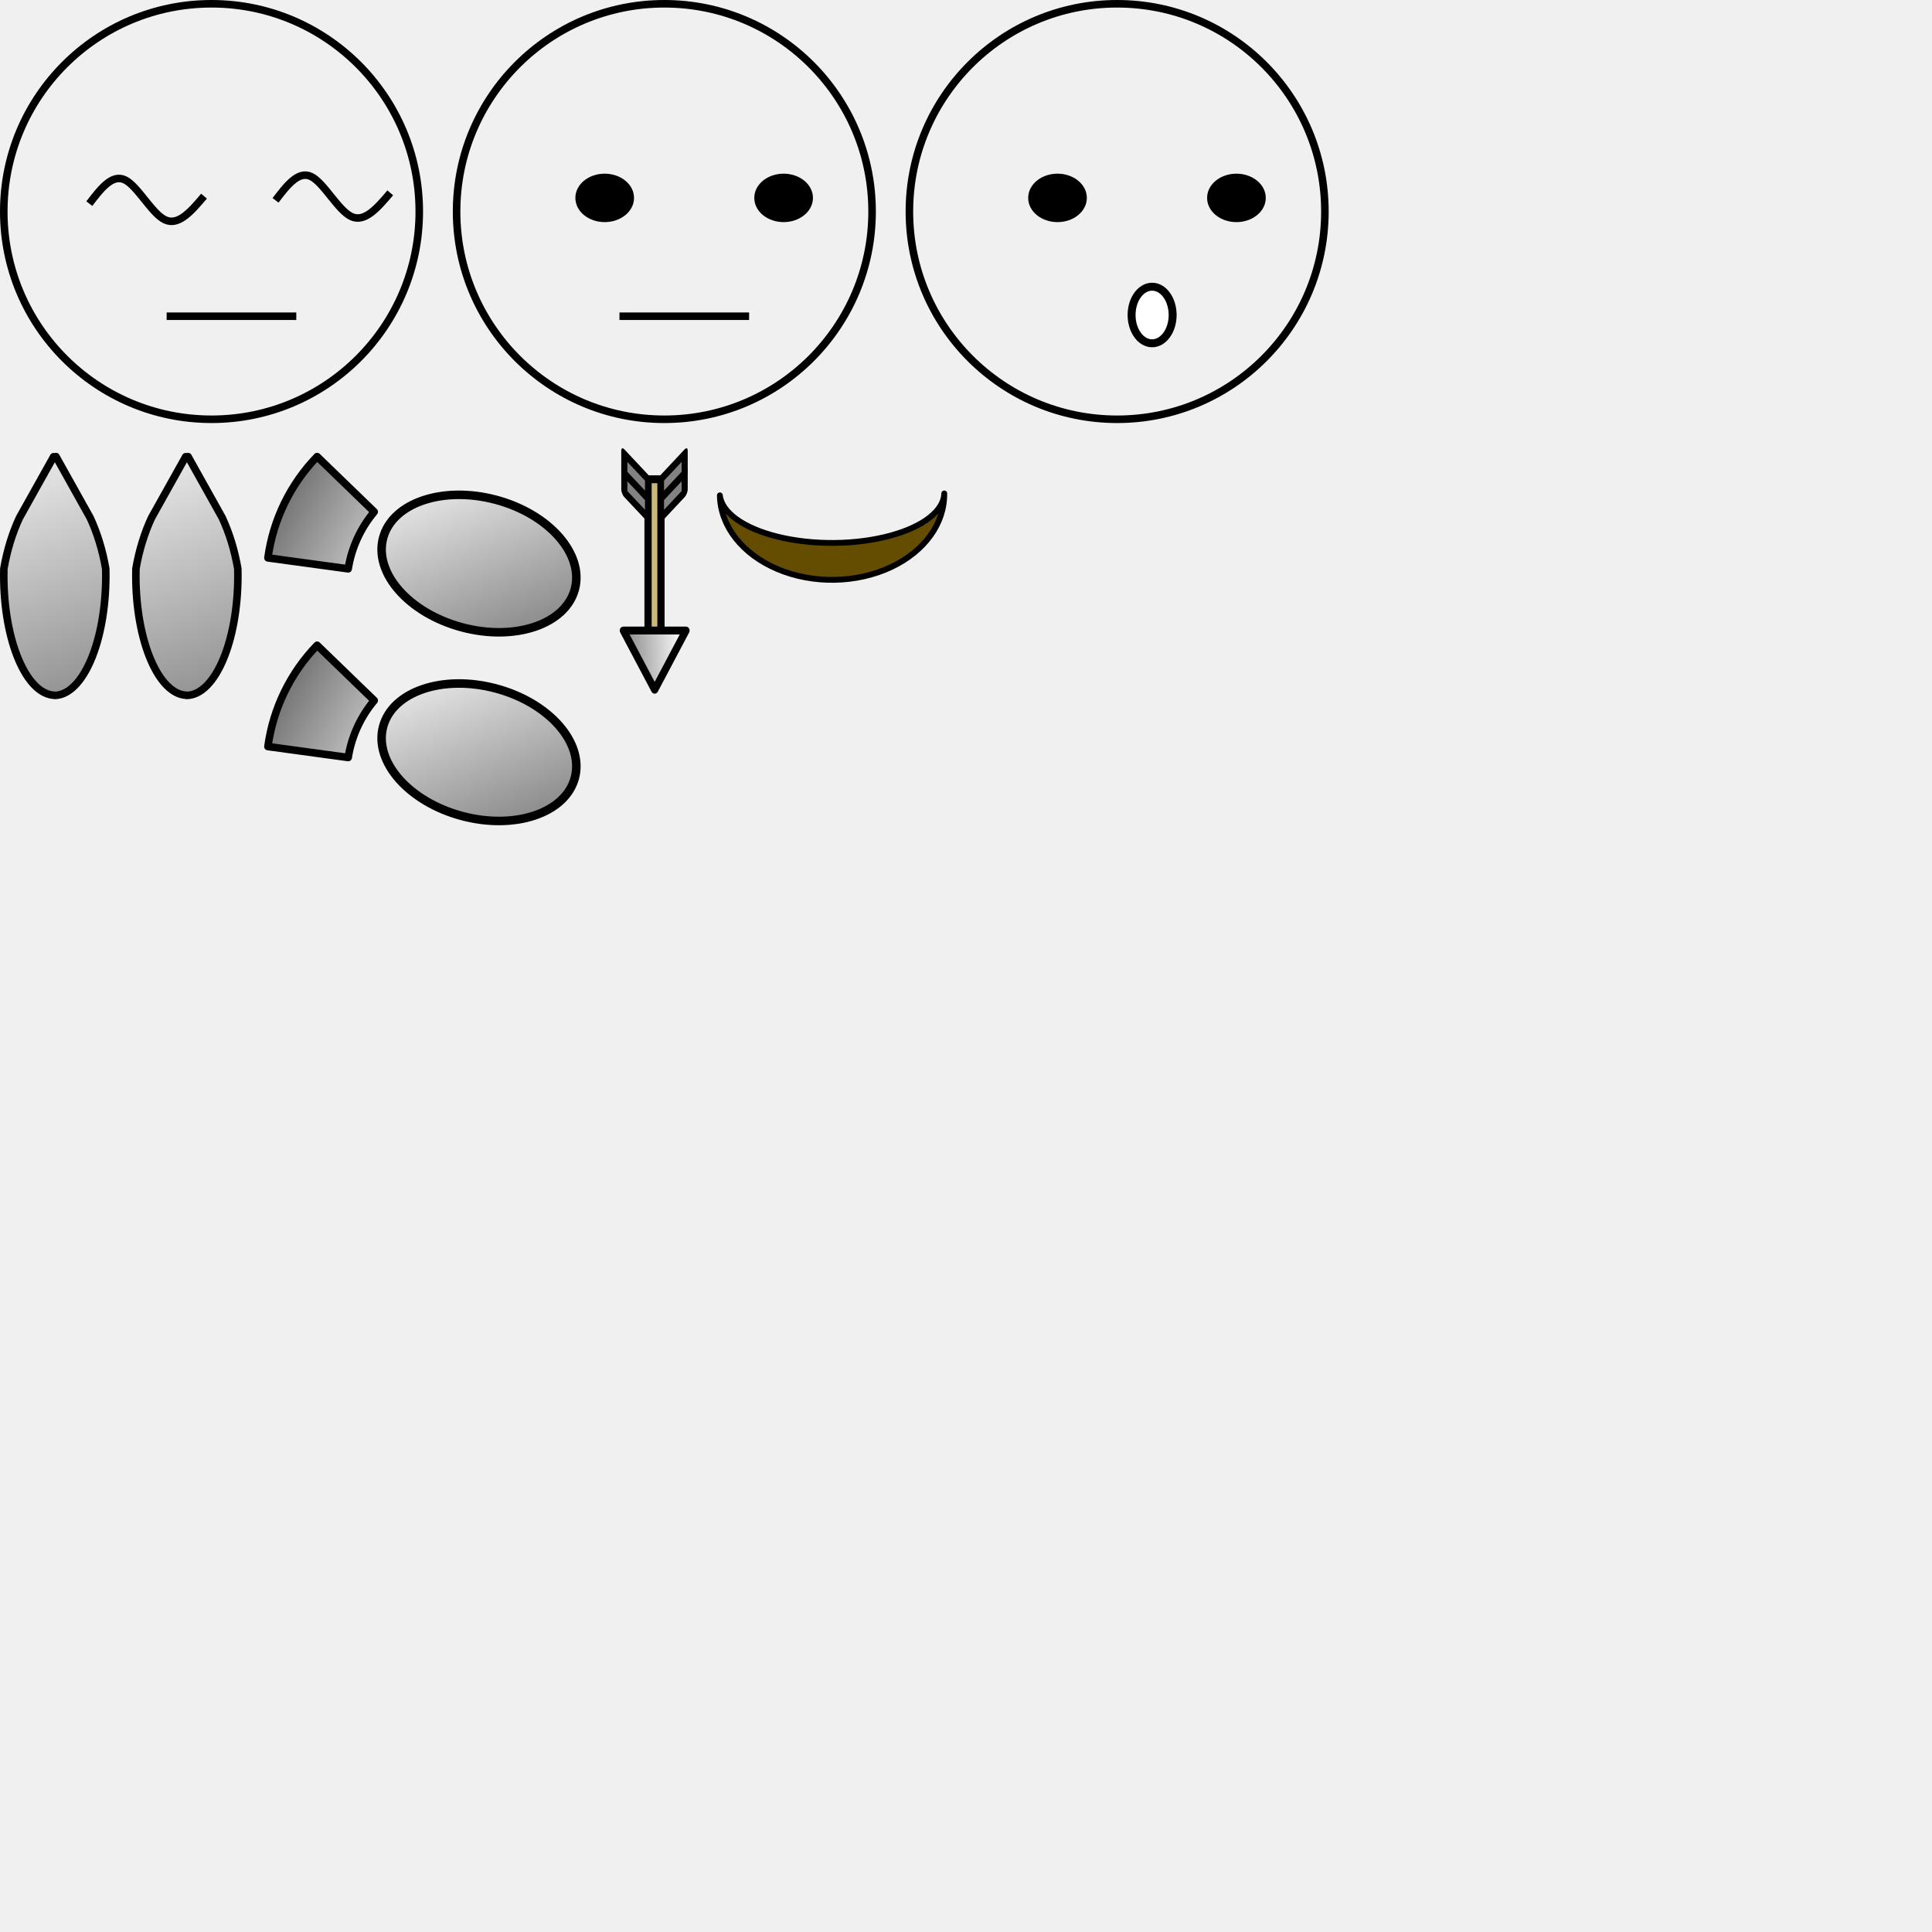
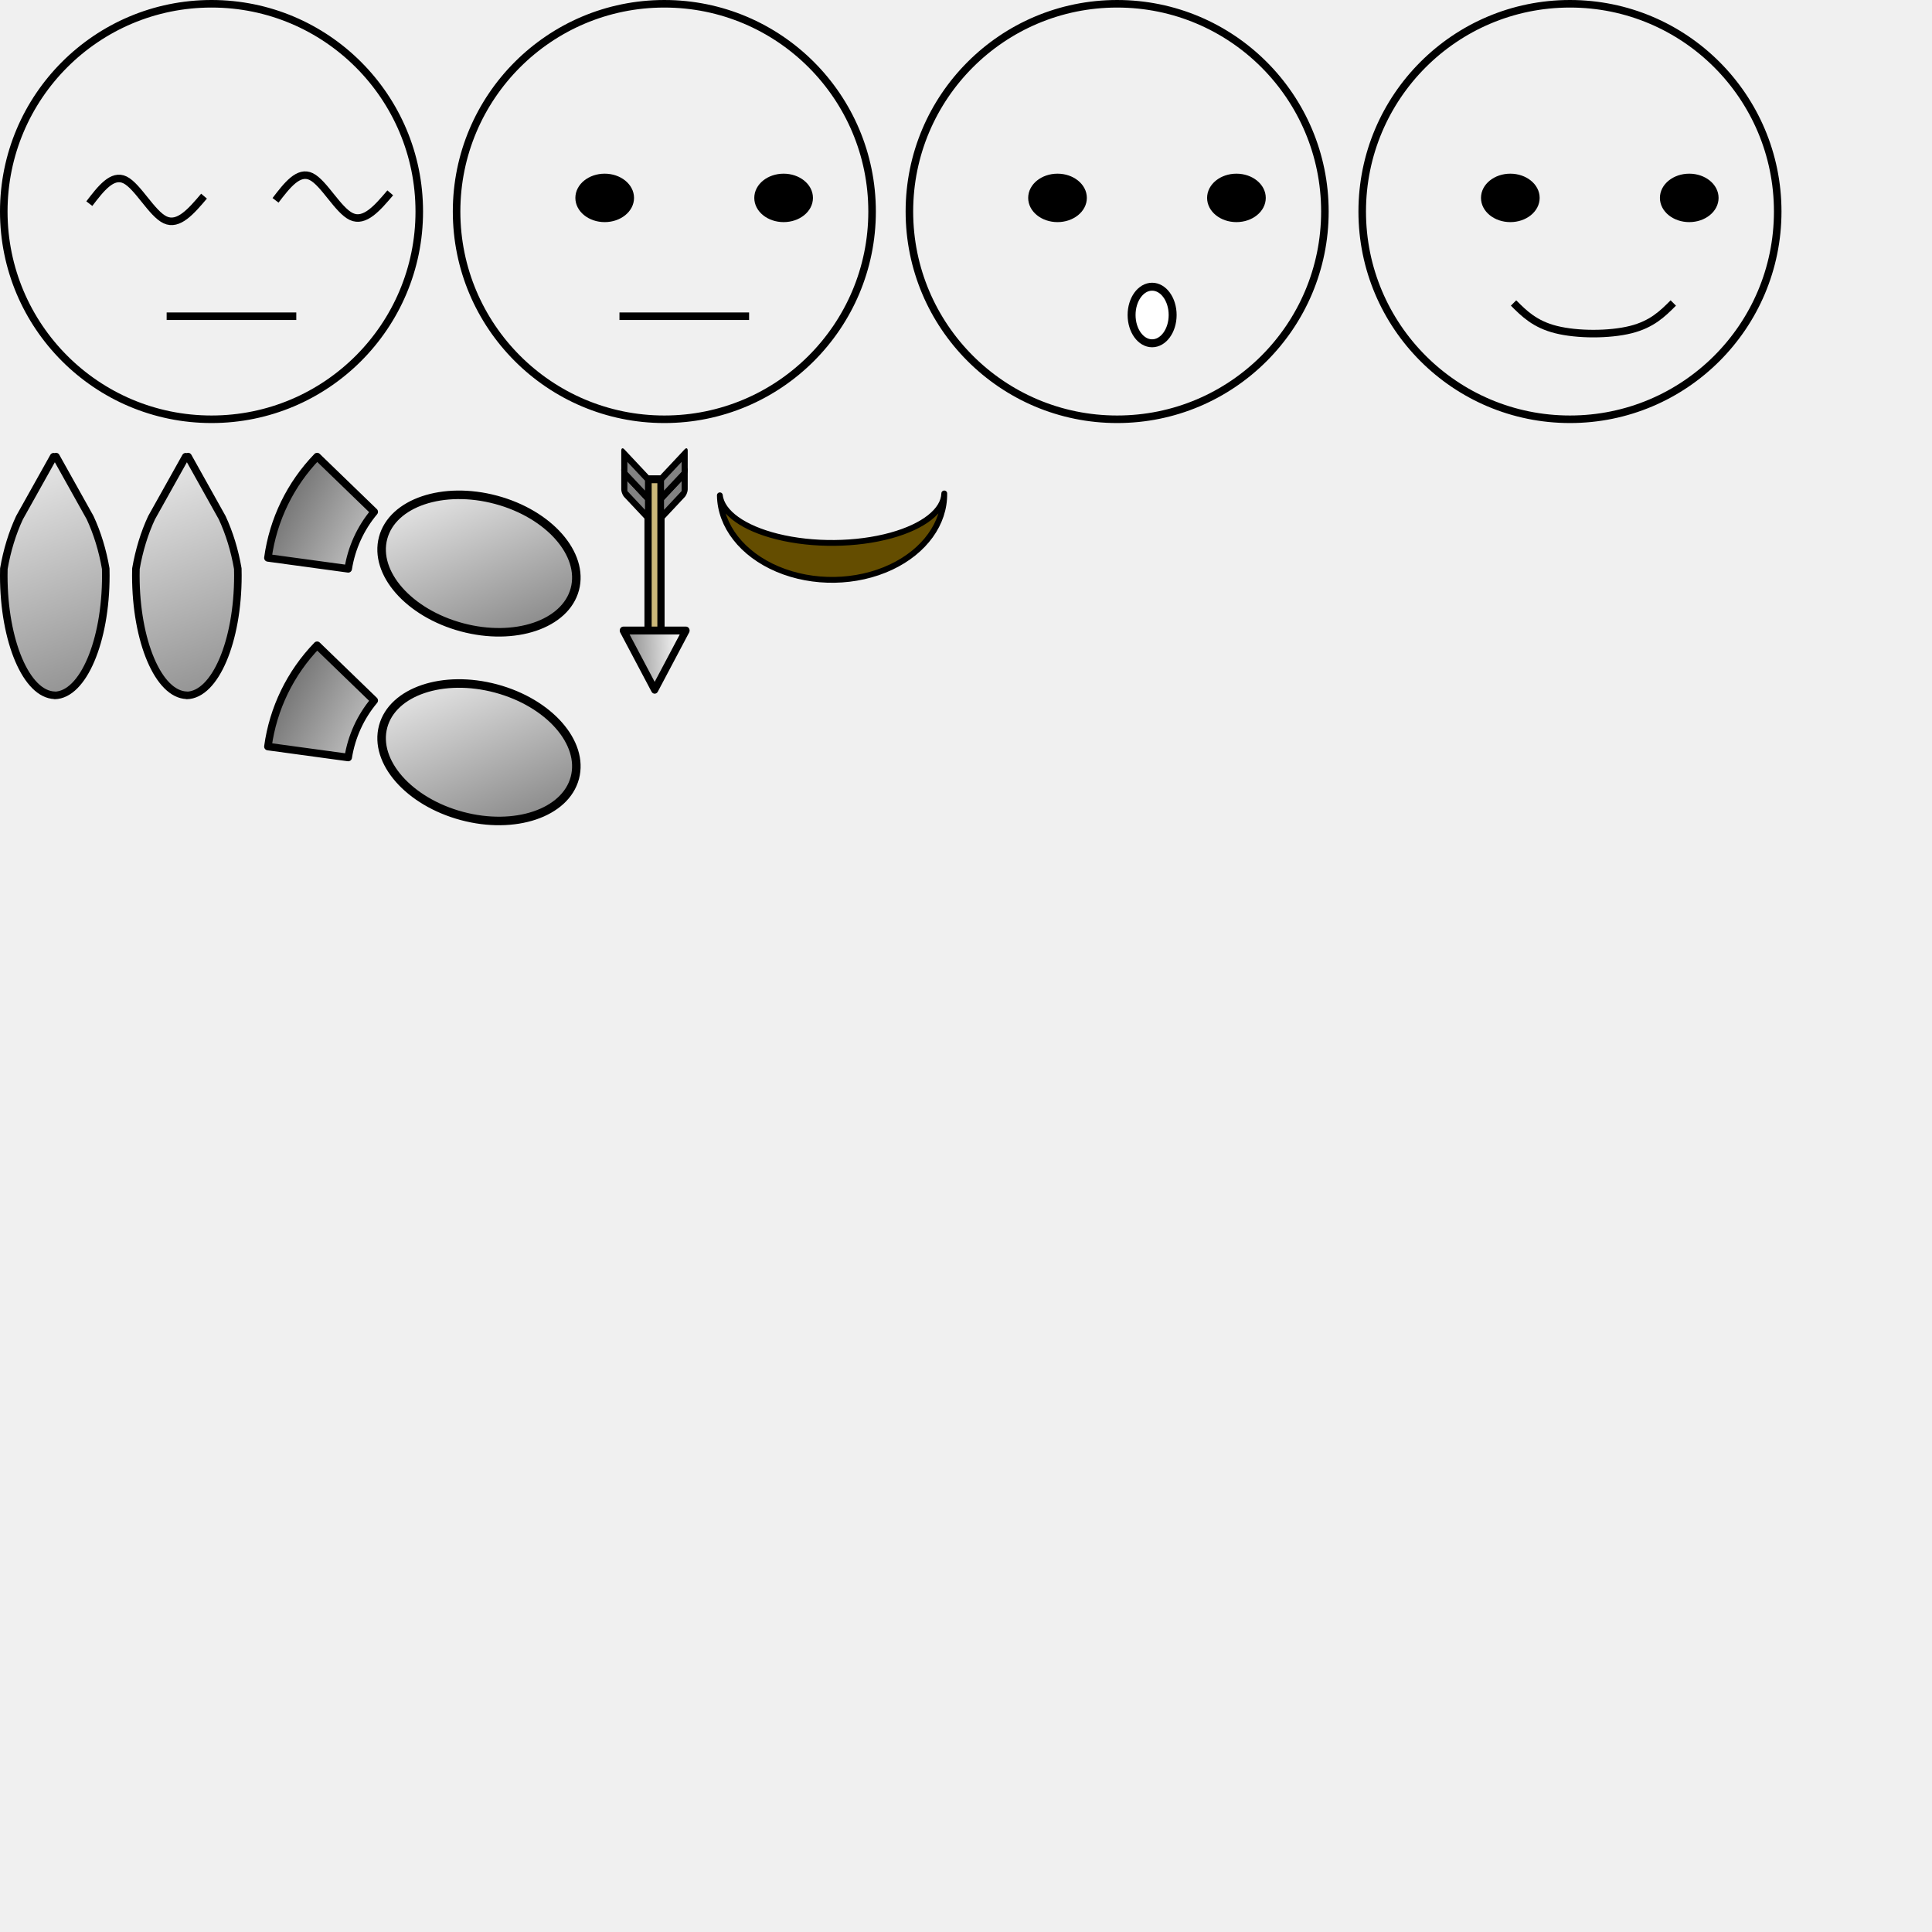
<svg xmlns="http://www.w3.org/2000/svg" xmlns:ns1="http://www.openswatchbook.org/uri/2009/osb" xmlns:xlink="http://www.w3.org/1999/xlink" width="512mm" height="512mm" viewBox="0 0 512 512" version="1.1" id="svg48">
  <defs id="defs42">
    <linearGradient id="linearGradient3123">
      <stop style="stop-color:#4c4c4c;stop-opacity:1;" offset="0" id="stop3119" />
      <stop style="stop-color:#d4d4d4;stop-opacity:1" offset="1" id="stop3121" />
    </linearGradient>
    <linearGradient id="linearGradient3768">
      <stop style="stop-color:#828282;stop-opacity:1;" offset="0" id="stop3764" />
      <stop style="stop-color:#ffffff;stop-opacity:1" offset="1" id="stop3766" />
    </linearGradient>
    <linearGradient id="linearGradient3506">
      <stop style="stop-color:#8a8a8a;stop-opacity:1;" offset="0" id="stop3502" />
      <stop style="stop-color:#ffffff;stop-opacity:1" offset="1" id="stop3504" />
    </linearGradient>
    <linearGradient id="linearGradient3193" ns1:paint="solid">
      <stop style="stop-color:#000000;stop-opacity:1;" offset="0" id="stop3191" />
    </linearGradient>
    <linearGradient id="linearGradient3181" ns1:paint="solid">
      <stop style="stop-color:#d2d2d2;stop-opacity:1;" offset="0" id="stop3179" />
    </linearGradient>
    <linearGradient id="linearGradient2835" ns1:paint="solid">
      <stop style="stop-color:#00772c;stop-opacity:1;" offset="0" id="stop2833" />
    </linearGradient>
    <meshgradient id="meshgradient3476" gradientUnits="userSpaceOnUse" x="70.742" y="109.501">
      <meshrow id="meshrow3478">
        <meshpatch id="meshpatch3480">
          <stop path="c 21.501,-21.501  56.361,-21.501  77.862,0" style="stop-color:#ffffff;stop-opacity:1" id="stop3482" />
          <stop path="c 21.501,21.501  21.501,56.361  0,77.862" style="stop-color:#8a8a8a;stop-opacity:1" id="stop3484" />
          <stop path="c -21.501,21.501  -56.361,21.501  -77.862,0" style="stop-color:#ffffff;stop-opacity:1" id="stop3486" />
          <stop path="c -21.501,-21.501  -21.501,-56.361  0,-77.862" style="stop-color:#8a8a8a;stop-opacity:1" id="stop3488" />
        </meshpatch>
      </meshrow>
    </meshgradient>
    <linearGradient xlink:href="#linearGradient3506" id="linearGradient3508-1" x1="214.36" y1="192.391" x2="179.121" y2="146.472" gradientUnits="userSpaceOnUse" gradientTransform="translate(-24.15426,-16.96457)" />
    <linearGradient xlink:href="#linearGradient3506" id="linearGradient3540" x1="79.719" y1="222.264" x2="50.102" y2="142.27" gradientUnits="userSpaceOnUse" gradientTransform="translate(-47.59579,-36.24579)" />
    <linearGradient xlink:href="#linearGradient3506" id="linearGradient3540-8" x1="79.719" y1="222.264" x2="50.102" y2="142.27" gradientUnits="userSpaceOnUse" gradientTransform="translate(-12.59578,-36.2458)" />
    <linearGradient xlink:href="#linearGradient3768" id="linearGradient3770" x1="38.574" y1="81.953" x2="59.938" y2="81.194" gradientUnits="userSpaceOnUse" />
    <linearGradient xlink:href="#linearGradient3123" id="linearGradient3125" x1="36.106" y1="200.786" x2="76.734" y2="222.568" gradientUnits="userSpaceOnUse" gradientTransform="translate(26.92368,-24.49737)" />
    <linearGradient xlink:href="#linearGradient3506" id="linearGradient3508-1-7" x1="214.36" y1="192.391" x2="179.121" y2="146.472" gradientUnits="userSpaceOnUse" gradientTransform="translate(-37.0952,-65.26086)" />
    <linearGradient xlink:href="#linearGradient3123" id="linearGradient3125-5" x1="36.106" y1="200.786" x2="76.734" y2="222.568" gradientUnits="userSpaceOnUse" gradientTransform="translate(26.92369,-74.49737)" />
    <meshgradient id="meshgradient1190" gradientUnits="userSpaceOnUse" x="70.742" y="109.501" gradientTransform="translate(-50.9671,91.80769)">
      <meshrow id="meshrow1202">
        <meshpatch id="meshpatch1200">
          <stop path="c 21.501,-21.501  56.361,-21.501  77.862,0" style="stop-color:#ffffff;stop-opacity:1" id="stop1192" />
          <stop path="c 21.501,21.501  21.501,56.361  0,77.862" style="stop-color:#8a8a8a;stop-opacity:1" id="stop1194" />
          <stop path="c -21.501,21.501  -56.361,21.501  -77.862,0" style="stop-color:#ffffff;stop-opacity:1" id="stop1196" />
          <stop path="c -21.501,-21.501  -21.501,-56.361  0,-77.862" style="stop-color:#8a8a8a;stop-opacity:1" id="stop1198" />
        </meshpatch>
      </meshrow>
    </meshgradient>
    <meshgradient id="meshgradient1272" gradientUnits="userSpaceOnUse" gradientTransform="translate(64.63697,91.80769)" x="70.742" y="109.501">
      <meshrow id="meshrow1284">
        <meshpatch id="meshpatch1282">
          <stop path="c 21.501,-21.501  56.361,-21.501  77.862,0" style="stop-color:#ffffff;stop-opacity:1" id="stop1274" />
          <stop path="c 21.501,21.501  21.501,56.361  0,77.862" style="stop-color:#8a8a8a;stop-opacity:1" id="stop1276" />
          <stop path="c -21.501,21.501  -56.361,21.501  -77.862,0" style="stop-color:#ffffff;stop-opacity:1" id="stop1278" />
          <stop path="c -21.501,-21.501  -21.501,-56.361  0,-77.862" style="stop-color:#8a8a8a;stop-opacity:1" id="stop1280" />
        </meshpatch>
      </meshrow>
    </meshgradient>
+     <meshgradient id="meshgradient2113" gradientUnits="userSpaceOnUse" gradientTransform="translate(306.3841,-92.37563)" x="70.742" y="109.501">
+       <meshrow id="meshrow2125">
+         <meshpatch id="meshpatch2123">
+           <stop path="c 21.501,-21.501  56.361,-21.501  77.862,0" style="stop-color:#ffffff;stop-opacity:1" id="stop2115" />
+           <stop path="c 21.501,21.501  21.501,56.361  0,77.862" style="stop-color:#8a8a8a;stop-opacity:1" id="stop2117" />
+           <stop path="c -21.501,21.501  -56.361,21.501  -77.862,0" style="stop-color:#ffffff;stop-opacity:1" id="stop2119" />
+           <stop path="c -21.501,-21.501  -21.501,-56.361  0,-77.862" style="stop-color:#8a8a8a;stop-opacity:1" id="stop2121" />
+         </meshpatch>
+       </meshrow>
+     </meshgradient>
  </defs>
  <g id="layer1">
    <ellipse style="fill:url(#linearGradient3508-1-7);fill-opacity:1;stroke:#000000;stroke-width:2.261;stroke-linecap:butt;stroke-linejoin:round;stroke-miterlimit:4;stroke-dasharray:none;stroke-dashoffset:0;stroke-opacity:1;paint-order:normal" id="path3298-8-91-9" cx="161.264" cy="111.407" rx="26.297" ry="17.488" transform="rotate(15)" />
    <path id="path1129-0" style="fill:url(#linearGradient3125-5);fill-opacity:1;stroke:#000000;stroke-width:2;stroke-linejoin:round;stroke-miterlimit:4;stroke-dasharray:none" d="m 84.04,121 a 47.919,47.919 0 0 0 -13.04,26.845 l 21.276,2.901 a 31.098,31.206 88.321 0 1 6.897,-15.106 z" />
    <path id="path3004-3" style="opacity:1;fill:url(#linearGradient3540-8);fill-opacity:1;stroke:#000000;stroke-width:2;stroke-linecap:butt;stroke-linejoin:round;stroke-miterlimit:4;stroke-dasharray:none;stroke-opacity:1;paint-order:normal" d="m 49.838,121 -0.328,0.485 -0.305,-0.451 -9.037,16.161 A 26.868,41.402 0 0 0 36.023,150.705 13.654,31.712 0 0 0 36,152.546 13.654,31.712 0 0 0 49.505,184.257 v 0.035 a 13.653,31.746 0 0 0 13.538,-31.745 13.653,31.746 0 0 0 -0.023,-1.843 26.866,41.447 0 0 0 -4.144,-13.525 z" />
    <ellipse style="fill:url(#linearGradient3508-1);fill-opacity:1;stroke:#000000;stroke-width:2.261;stroke-linecap:butt;stroke-linejoin:round;stroke-miterlimit:4;stroke-dasharray:none;stroke-dashoffset:0;stroke-opacity:1;paint-order:normal" id="path3298-8-91" cx="174.205" cy="159.704" rx="26.297" ry="17.488" transform="rotate(15)" />
    <path id="path1129" style="fill:url(#linearGradient3125);fill-opacity:1;stroke:#000000;stroke-width:2;stroke-linejoin:round;stroke-miterlimit:4;stroke-dasharray:none" d="M 84.04,171 A 47.919,47.919 0 0 0 71,197.845 l 21.276,2.901 a 31.098,31.206 88.321 0 1 6.897,-15.106 z" />
    <path id="path3004" style="opacity:1;fill:url(#linearGradient3540);fill-opacity:1;stroke:#000000;stroke-width:2;stroke-linecap:butt;stroke-linejoin:round;stroke-miterlimit:4;stroke-dasharray:none;stroke-opacity:1;paint-order:normal" d="m 14.838,121 -0.328,0.485 -0.305,-0.451 -9.037,16.161 A 26.868,41.402 0 0 0 1.023,150.705 13.654,31.712 0 0 0 1,152.546 13.654,31.712 0 0 0 14.505,184.257 v 0.035 a 13.653,31.746 0 0 0 13.538,-31.745 13.653,31.746 0 0 0 -0.023,-1.843 26.866,41.447 0 0 0 -4.144,-13.525 z" />
    <path id="path3689" style="fill:#644d00;fill-opacity:1;stroke:#000000;stroke-width:1.54;stroke-linejoin:round;stroke-miterlimit:4;stroke-dasharray:none" d="m 250.238,130.767 a 29.753,13.276 0 0 1 -14.095,11.13 29.753,13.276 0 0 1 -30.138,0.308 29.753,13.276 0 0 1 -15.235,-10.941 29.736,22.635 0 0 0 15.261,19.545 29.736,22.635 0 0 0 30.12,-0.525 29.736,22.635 0 0 0 14.086,-19.517 z" />
    <g id="g3884" transform="matrix(0.7771596,0,0,0.84797,134.7724,106.0931)" style="stroke-width:2.464;stroke-miterlimit:4;stroke-dasharray:none">
      <rect style="opacity:1;fill:#cbb879;fill-opacity:1;stroke:#000000;stroke-width:2.464;stroke-linejoin:round;stroke-miterlimit:4;stroke-dasharray:none" id="rect3712" width="4.405" height="51.092" x="47.569" y="24.665" />
      <path style="opacity:1;fill:url(#linearGradient3770);fill-opacity:1;stroke:#000000;stroke-width:2.464;stroke-linejoin:round;stroke-miterlimit:4;stroke-dasharray:none" id="path3714" d="m 49.825,90.444 -10.68,-18.499 21.361,2e-6 z" />
      <g id="g3853" style="stroke-width:2.464;stroke-miterlimit:4;stroke-dasharray:none">
        <rect style="opacity:1;fill:#828282;fill-opacity:1;stroke:#000000;stroke-width:2.914;stroke-linejoin:round;stroke-miterlimit:4;stroke-dasharray:none" id="rect3772" width="11.302" height="6.014" x="72.715" y="81.535" ry="0" transform="matrix(0.7147476,-0.6993825,0,1,0,0)" />
        <rect style="opacity:1;fill:#828282;fill-opacity:1;stroke:#000000;stroke-width:2.914;stroke-linejoin:round;stroke-miterlimit:4;stroke-dasharray:none" id="rect3772-8" width="11.302" height="6.014" x="72.715" y="75.521" ry="0" transform="matrix(0.7147476,-0.6993825,0,1,0,0)" />
      </g>
      <g id="g3853-2" transform="matrix(-1.002158,0,0,0.9995308,99.65409,0.01157213)" style="stroke-width:2.462;stroke-miterlimit:4;stroke-dasharray:none">
        <rect style="opacity:1;fill:#828282;fill-opacity:1;stroke:#000000;stroke-width:2.912;stroke-linejoin:round;stroke-miterlimit:4;stroke-dasharray:none" id="rect3772-3" width="11.302" height="6.014" x="72.715" y="81.535" ry="0" transform="matrix(0.7147476,-0.6993825,0,1,0,0)" />
        <rect style="opacity:1;fill:#828282;fill-opacity:1;stroke:#000000;stroke-width:2.912;stroke-linejoin:round;stroke-miterlimit:4;stroke-dasharray:none" id="rect3772-8-6" width="11.302" height="6.014" x="72.715" y="75.521" ry="0" transform="matrix(0.7147476,-0.6993825,0,1,0,0)" />
      </g>
    </g>
    <g id="g3494" transform="translate(-53.61591,-92.37563)" style="opacity:1">
      <circle style="opacity:1;fill:url(#meshgradient3476);fill-opacity:1;stroke:#000000;stroke-width:2;stroke-linecap:butt;stroke-linejoin:round;stroke-miterlimit:4;stroke-dasharray:none;stroke-opacity:1;paint-order:normal" id="path2863" cx="109.672" cy="148.432" r="55.056" />
      <path style="opacity:1;fill:#d2d2d2;fill-opacity:1;stroke:#000000;stroke-width:2;stroke-linecap:butt;stroke-linejoin:miter;stroke-miterlimit:4;stroke-dasharray:none;stroke-opacity:1" d="m 97.78,176.18 c 11.452,0 22.904,0 34.355,0" id="path2969" />
      <path style="opacity:1;fill:#d2d2d2;fill-opacity:0;stroke:#000000;stroke-width:2;stroke-linecap:butt;stroke-linejoin:miter;stroke-miterlimit:4;stroke-dasharray:none;stroke-opacity:1" d="m 77.287,146.342 c 3.04,-3.972 6.08,-7.945 9.458,-6.289 3.378,1.655 7.093,8.938 10.64,10.593 3.547,1.655 6.924,-2.317 10.302,-6.29" id="path2981" />
      <path style="opacity:1;fill:#d2d2d2;fill-opacity:0;stroke:#000000;stroke-width:2;stroke-linecap:butt;stroke-linejoin:miter;stroke-miterlimit:4;stroke-dasharray:none;stroke-opacity:1" d="m 126.636,145.465 c 3.04,-3.972 6.08,-7.945 9.458,-6.289 3.378,1.655 7.093,8.938 10.64,10.593 3.547,1.655 6.924,-2.317 10.302,-6.29" id="path2981-4" />
    </g>
    <g id="g1243" transform="translate(117.3512,-184.1833)">
      <circle style="fill:url(#meshgradient1190);fill-opacity:1;stroke:#000000;stroke-width:2;stroke-linecap:butt;stroke-linejoin:round;stroke-miterlimit:4;stroke-dasharray:none;stroke-opacity:1;paint-order:normal" id="path2863-3" cx="58.705" cy="240.24" r="55.056" />
      <path style="fill:#d2d2d2;fill-opacity:1;stroke:#000000;stroke-width:2;stroke-linecap:butt;stroke-linejoin:miter;stroke-miterlimit:4;stroke-dasharray:none;stroke-opacity:1" d="m 46.813,267.988 c 11.452,0 22.904,0 34.355,0" id="path2969-9" />
      <ellipse style="fill:#000000;fill-opacity:1;stroke:#000000;stroke-width:1.637;stroke-linejoin:round" id="path1220" cx="42.9" cy="236.627" rx="6.955" ry="5.6" />
      <ellipse style="fill:#000000;fill-opacity:1;stroke:#000000;stroke-width:1.637;stroke-linejoin:round" id="path1220-0" cx="90.316" cy="236.627" rx="6.955" ry="5.6" />
    </g>
    <g id="g2663" transform="translate(121.7471,-184.1833)">
      <circle style="fill:url(#meshgradient1272);fill-opacity:1;stroke:#000000;stroke-width:2;stroke-linecap:butt;stroke-linejoin:round;stroke-miterlimit:4;stroke-dasharray:none;stroke-opacity:1;paint-order:normal" id="path2863-3-5" cx="174.309" cy="240.24" r="55.056" />
      <ellipse style="fill:#000000;fill-opacity:1;stroke:#000000;stroke-width:1.637;stroke-linejoin:round" id="path1220-1" cx="158.504" cy="236.627" rx="6.955" ry="5.6" />
      <ellipse style="fill:#000000;fill-opacity:1;stroke:#000000;stroke-width:1.637;stroke-linejoin:round" id="path1220-0-3" cx="205.92" cy="236.627" rx="6.955" ry="5.6" />
      <ellipse style="opacity:1;fill:#ffffff;fill-opacity:1;stroke:#000000;stroke-width:2.107;stroke-linejoin:round" id="path1290" cx="183.576" cy="267.661" rx="5.441" ry="7.498" />
    </g>
+     <circle style="fill:url(#meshgradient2113);fill-opacity:1;stroke:#000000;stroke-width:2;stroke-linecap:butt;stroke-linejoin:round;stroke-miterlimit:4;stroke-dasharray:none;stroke-opacity:1;paint-order:normal" id="path2863-3-5-3" cx="416.056" cy="56.056" r="55.056" />
+     <ellipse style="fill:#000000;fill-opacity:1;stroke:#000000;stroke-width:1.637;stroke-linejoin:round" id="path1220-1-7" cx="400.251" cy="52.444" rx="6.955" ry="5.6" />
+     <ellipse style="fill:#000000;fill-opacity:1;stroke:#000000;stroke-width:1.637;stroke-linejoin:round" id="path1220-0-3-8" cx="447.667" cy="52.444" rx="6.955" ry="5.6" />
+     <path style="fill:none;stroke:#000000;stroke-width:2;stroke-linecap:butt;stroke-linejoin:miter;stroke-miterlimit:4;stroke-dasharray:none;stroke-opacity:1" d="m 401.108,80.295 c 2.822,2.822 5.645,5.645 11.289,7.056 5.645,1.411 14.111,1.411 19.755,-1.57e-4 5.644,-1.411 8.466,-4.233 11.289,-7.056" id="path1217" />
  </g>
</svg>
